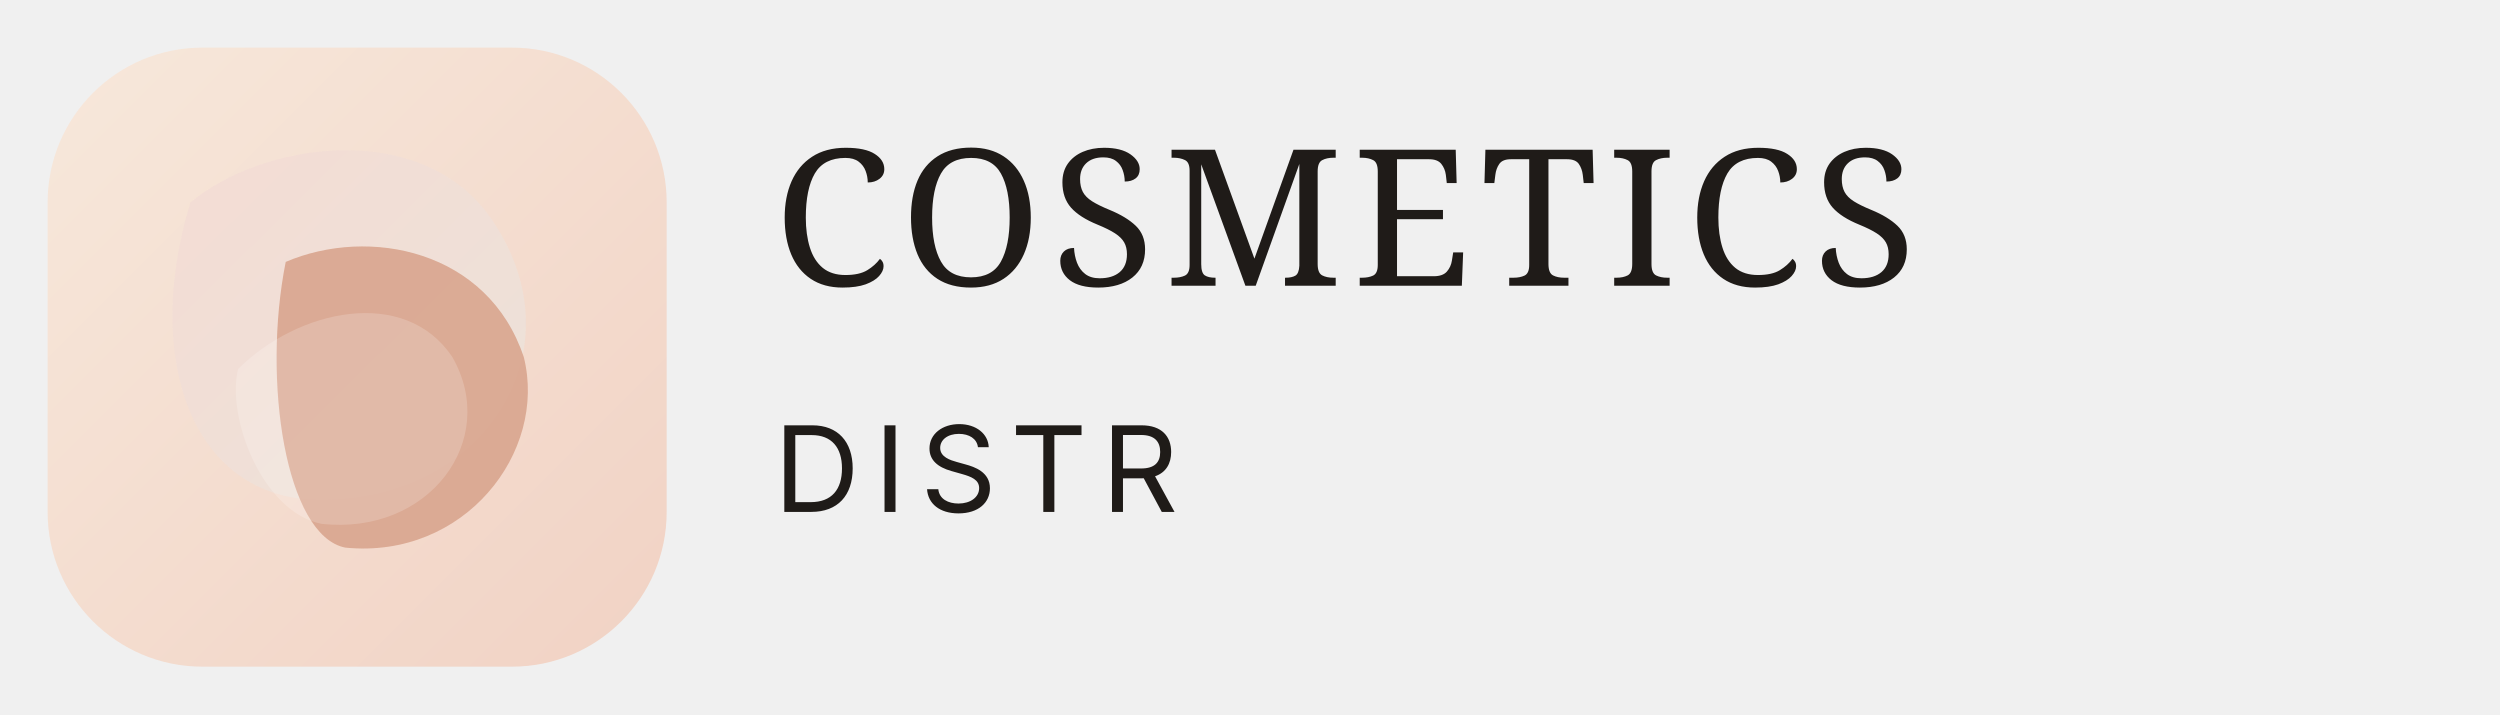
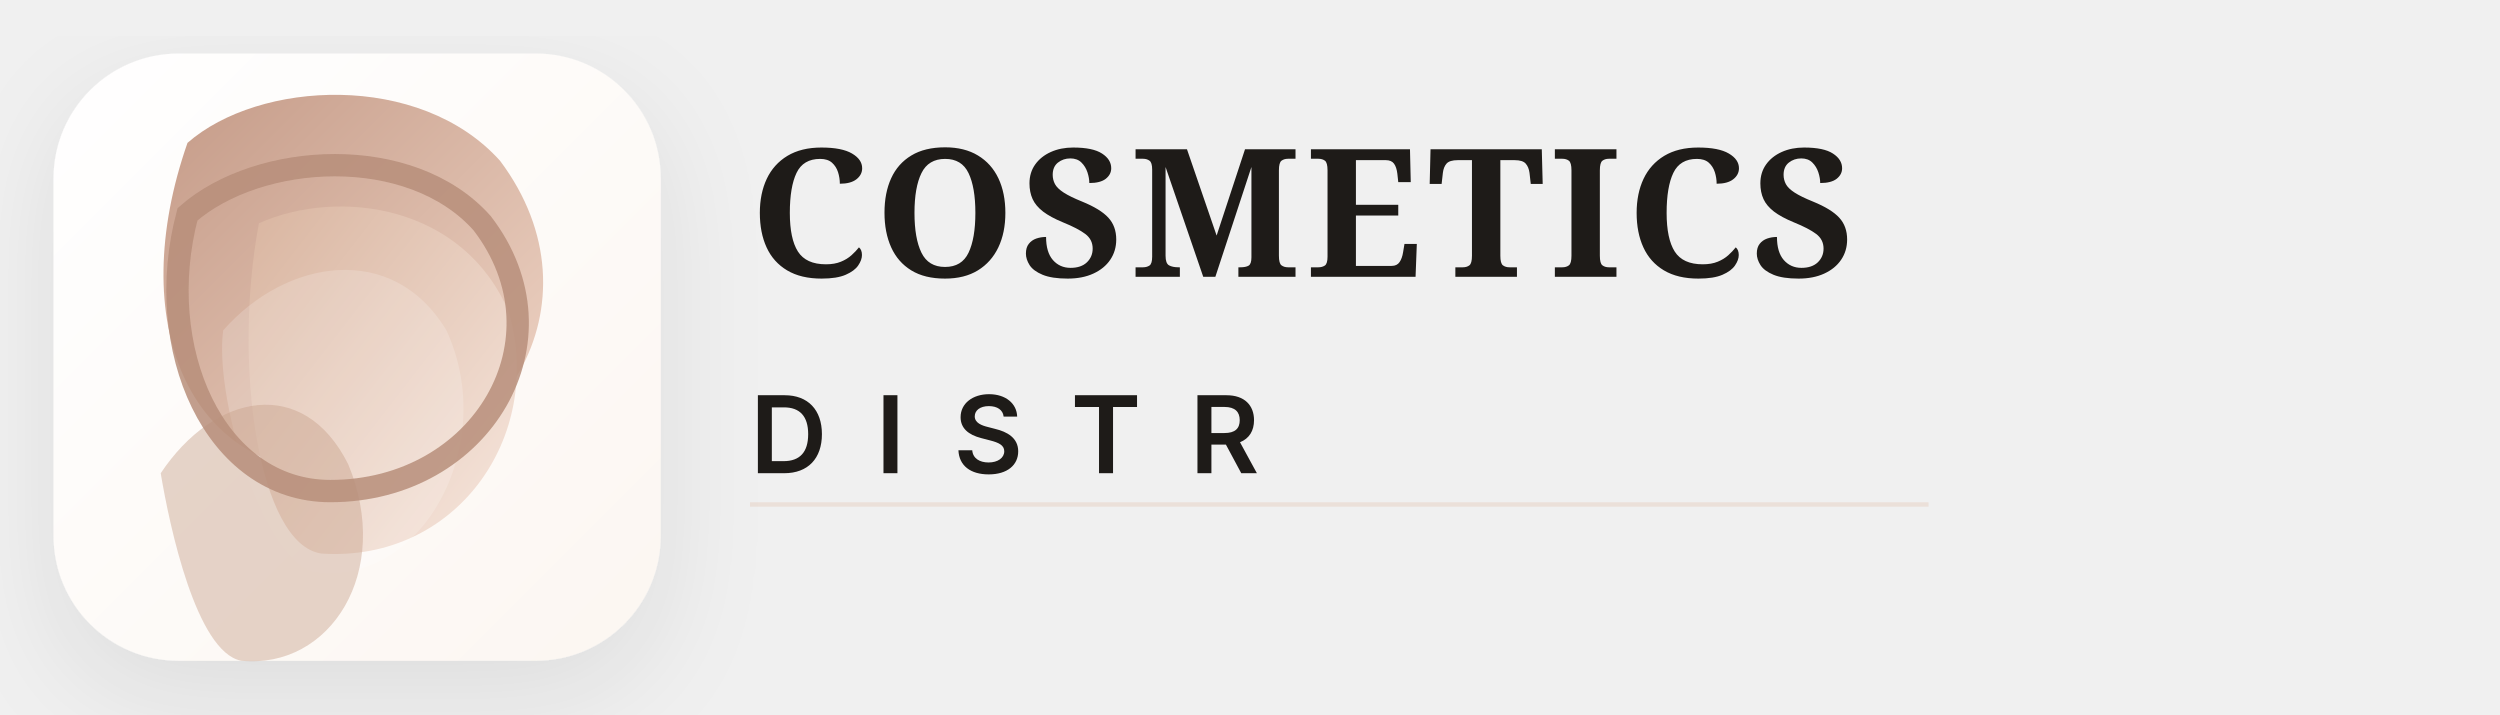
- <svg xmlns="http://www.w3.org/2000/svg" width="420" height="120" viewBox="0 0 420 120" fill="none">
+ <svg xmlns="http://www.w3.org/2000/svg" width="560" height="160" viewBox="0 0 560 160" fill="none">
  <defs>
-     <linearGradient id="gradA" x1="0" y1="0" x2="1" y2="1">
-       <stop offset="0%" stop-color="#F7E8DB" />
-       <stop offset="100%" stop-color="#F1D2C4" />
+     <linearGradient id="bgGrad" x1="0" y1="0" x2="1" y2="1">
+       <stop offset="0%" stop-color="#FFFFFF" />
+       <stop offset="100%" stop-color="#FCF6F1" />
    </linearGradient>
-     <linearGradient id="gradB" x1="0" y1="0" x2="1" y2="1">
-       <stop offset="0%" stop-color="#F4DCD4" />
-       <stop offset="100%" stop-color="#ECE2D9" />
+     <linearGradient id="leafGrad" x1="0" y1="0" x2="1" y2="1">
+       <stop offset="0%" stop-color="#C59B88" />
+       <stop offset="100%" stop-color="#F0D6C7" />
    </linearGradient>
+     <linearGradient id="petalGrad" x1="0" y1="0" x2="1" y2="1">
+       <stop offset="0%" stop-color="#D9B5A0" />
+       <stop offset="100%" stop-color="#F7E7DE" />
+     </linearGradient>
+     <filter id="softShadow" x="-20%" y="-20%" width="140%" height="140%">
+       <feDropShadow dx="0" dy="8" stdDeviation="12" flood-color="#000000" flood-opacity="0.08" />
+     </filter>
  </defs>
-   <rect x="8" y="8" width="104" height="104" rx="26" fill="url(#gradA)" />
-   <path d="M32 34C44 24 70 20 82 36C98 58 82 84 54 84C32 84 24 60 32 34Z" fill="url(#gradB)" opacity="0.98" />
-   <path d="M48 44C62 38 82 42 88 60C92 76 78 94 58 92C48 90 44 64 48 44Z" fill="#D9A68F" opacity="0.92" />
-   <path d="M40 62C50 52 68 48 76 60C84 74 72 90 54 88C44 86 38 70 40 62Z" fill="#FFFFFF" opacity="0.18" />
-   <text x="130" y="48" font-family="Cormorant Garamond, serif" font-size="32" fill="#1F1B18" letter-spacing="1.6">COSMETICS</text>
-   <text x="130" y="86" font-family="Inter, sans-serif" font-size="20" fill="#1F1B18" letter-spacing="2.4">DISTR</text>
+   <rect x="12" y="12" width="136" height="136" rx="28" fill="url(#bgGrad)" filter="url(#softShadow)" />
+   <path d="M42 32C58 18 94 16 112 36C136 68 112 106 76 106C42 106 28 72 42 32Z" fill="url(#leafGrad)" />
+   <path d="M58 50C76 42 104 46 114 70C122 98 102 126 72 124C58 122 52 82 58 50Z" fill="url(#petalGrad)" />
+   <path d="M50 74C64 58 88 54 100 74C112 100 94 132 70 128C58 124 48 88 50 74Z" fill="#FFFFFF" opacity="0.18" />
+   <path d="M36 106C48 88 68 84 78 104C88 128 74 150 54 148C44 146 38 118 36 106Z" fill="#C8A18B" opacity="0.45" />
+   <path d="M42 48C58 34 92 32 108 50C128 76 108 110 74 110C48 110 34 78 42 48Z" stroke="#B78E7A" stroke-width="5" fill="none" opacity="0.85" />
+   <text x="168" y="62" font-family="Cormorant Garamond, serif" font-size="40" font-weight="600" fill="#1E1B18" letter-spacing="1.2">COSMETICS</text>
+   <text x="168" y="106" font-family="Inter, sans-serif" font-size="24" font-weight="600" fill="#1E1B18" letter-spacing="0.45em">DISTR</text>
+   <line x1="168" y1="113" x2="432" y2="113" stroke="#E4C7B7" stroke-width="1" opacity="0.4" />
</svg>
